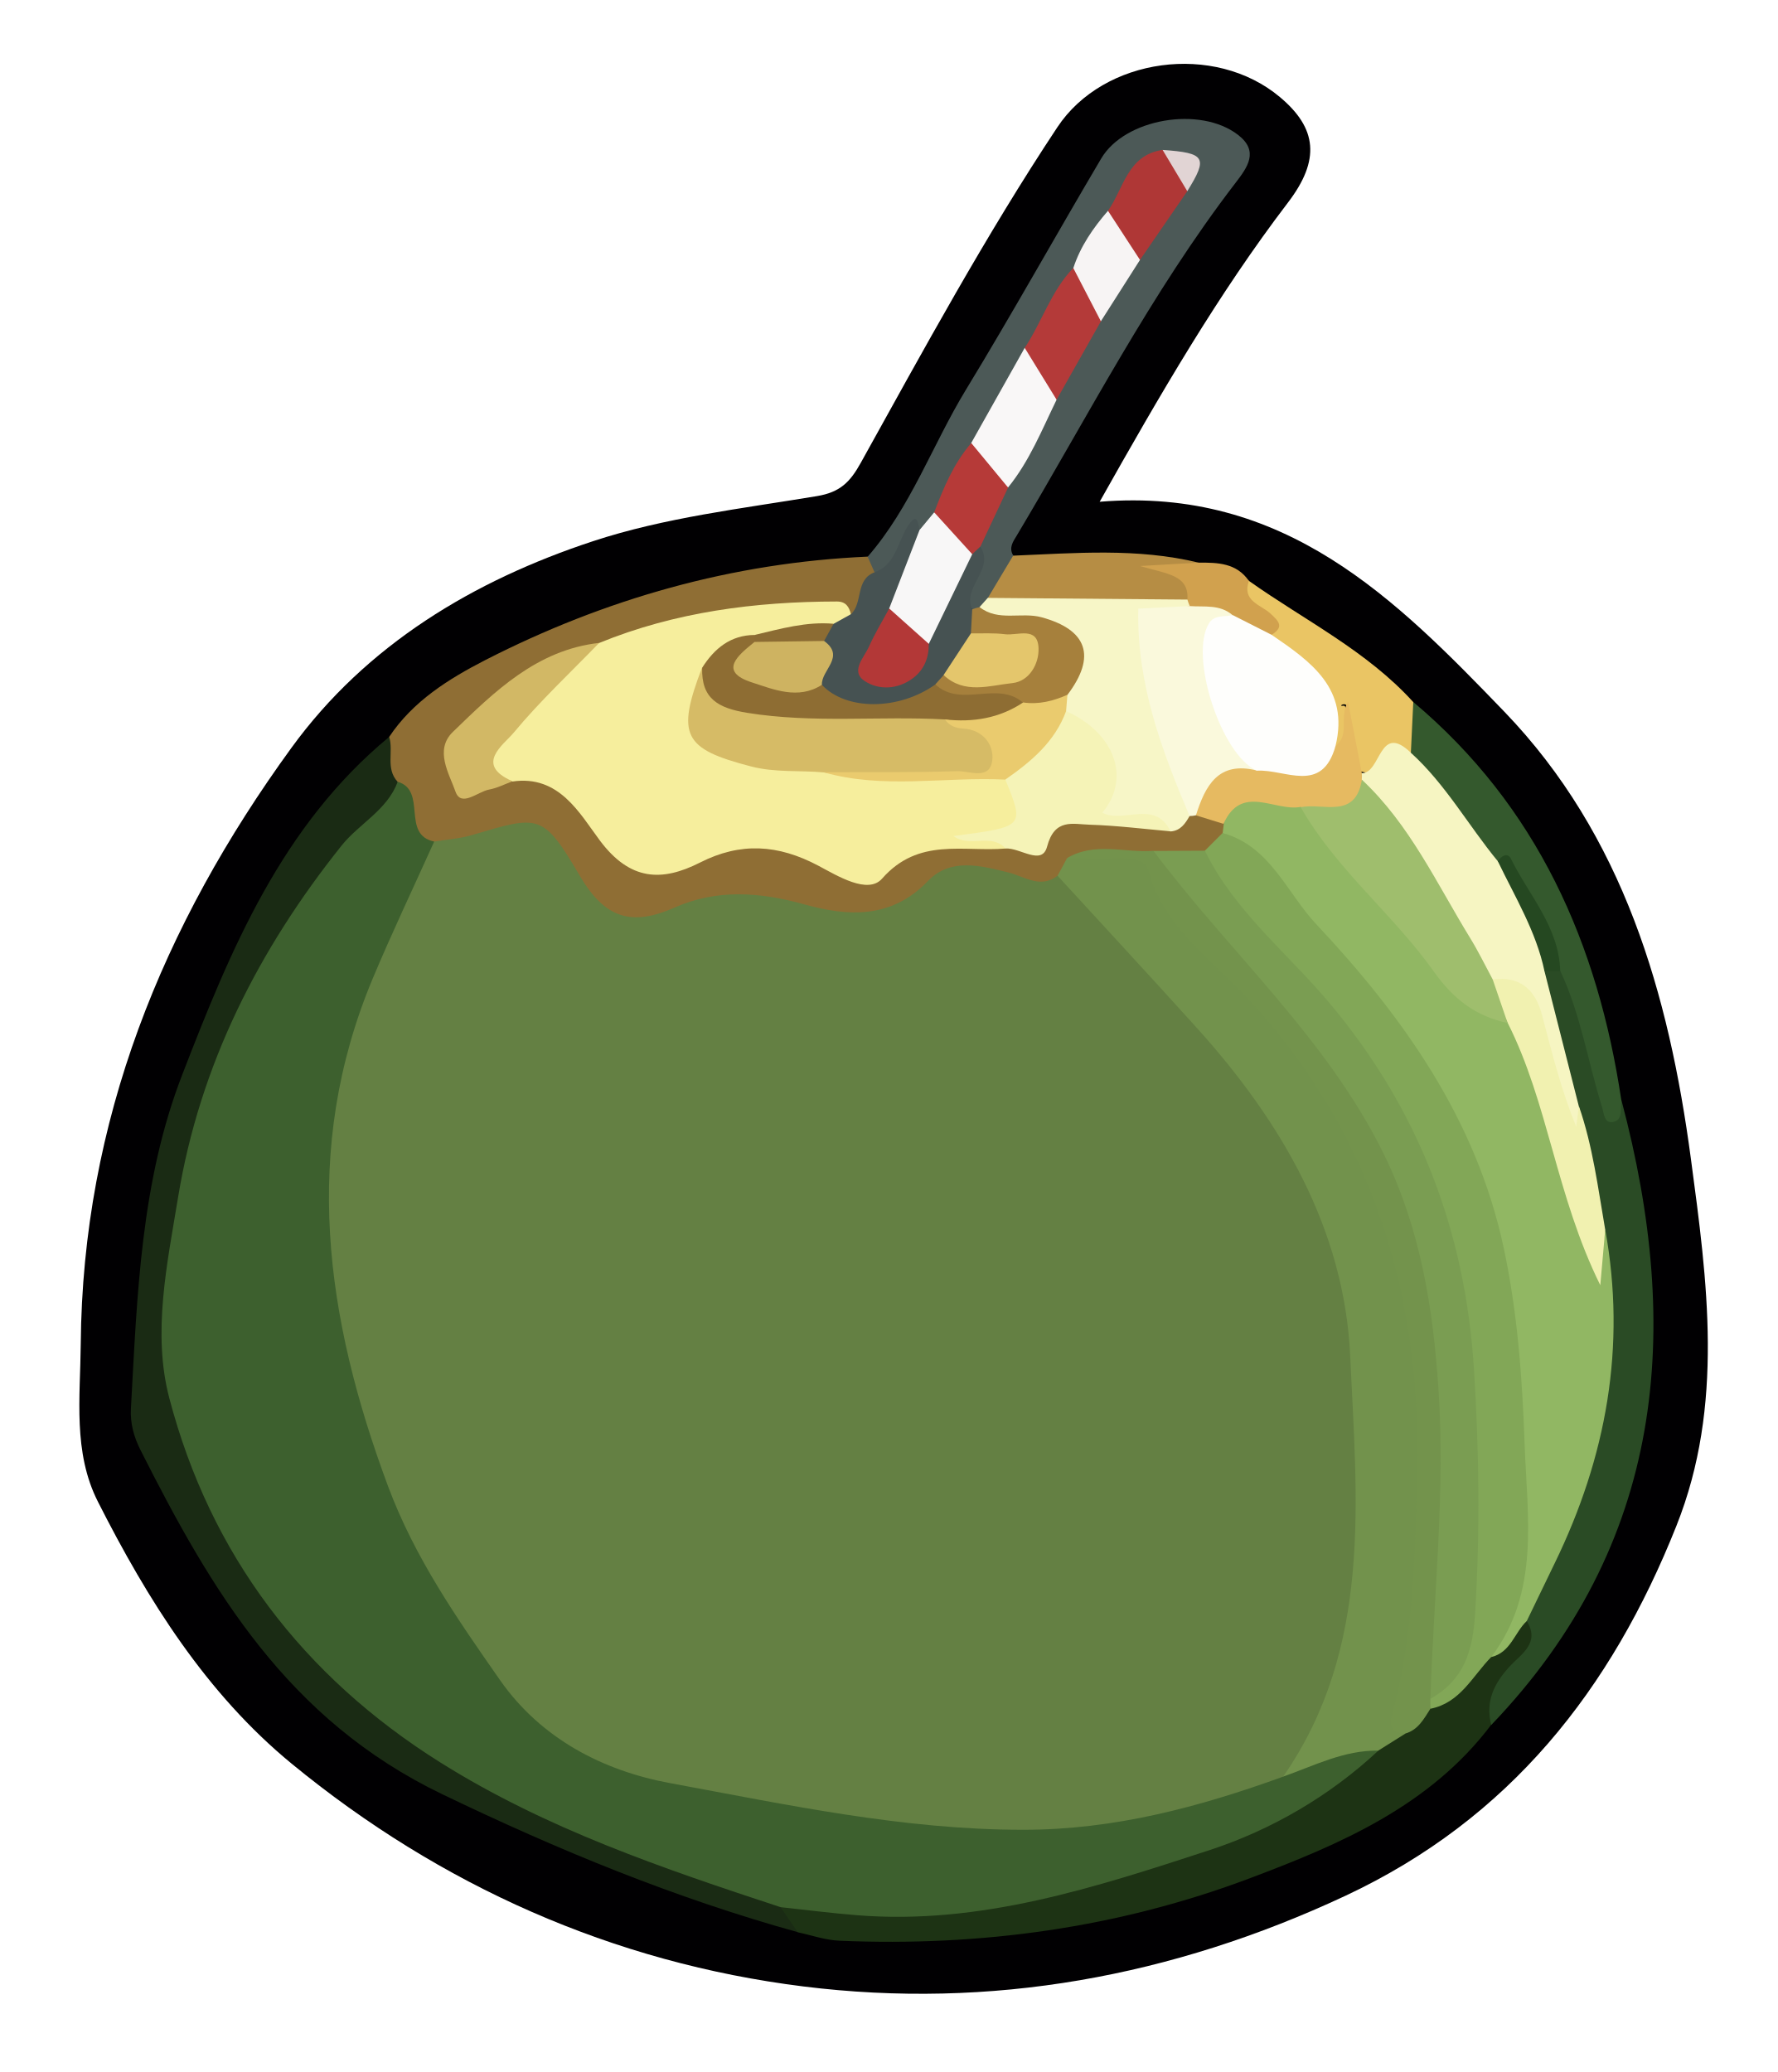
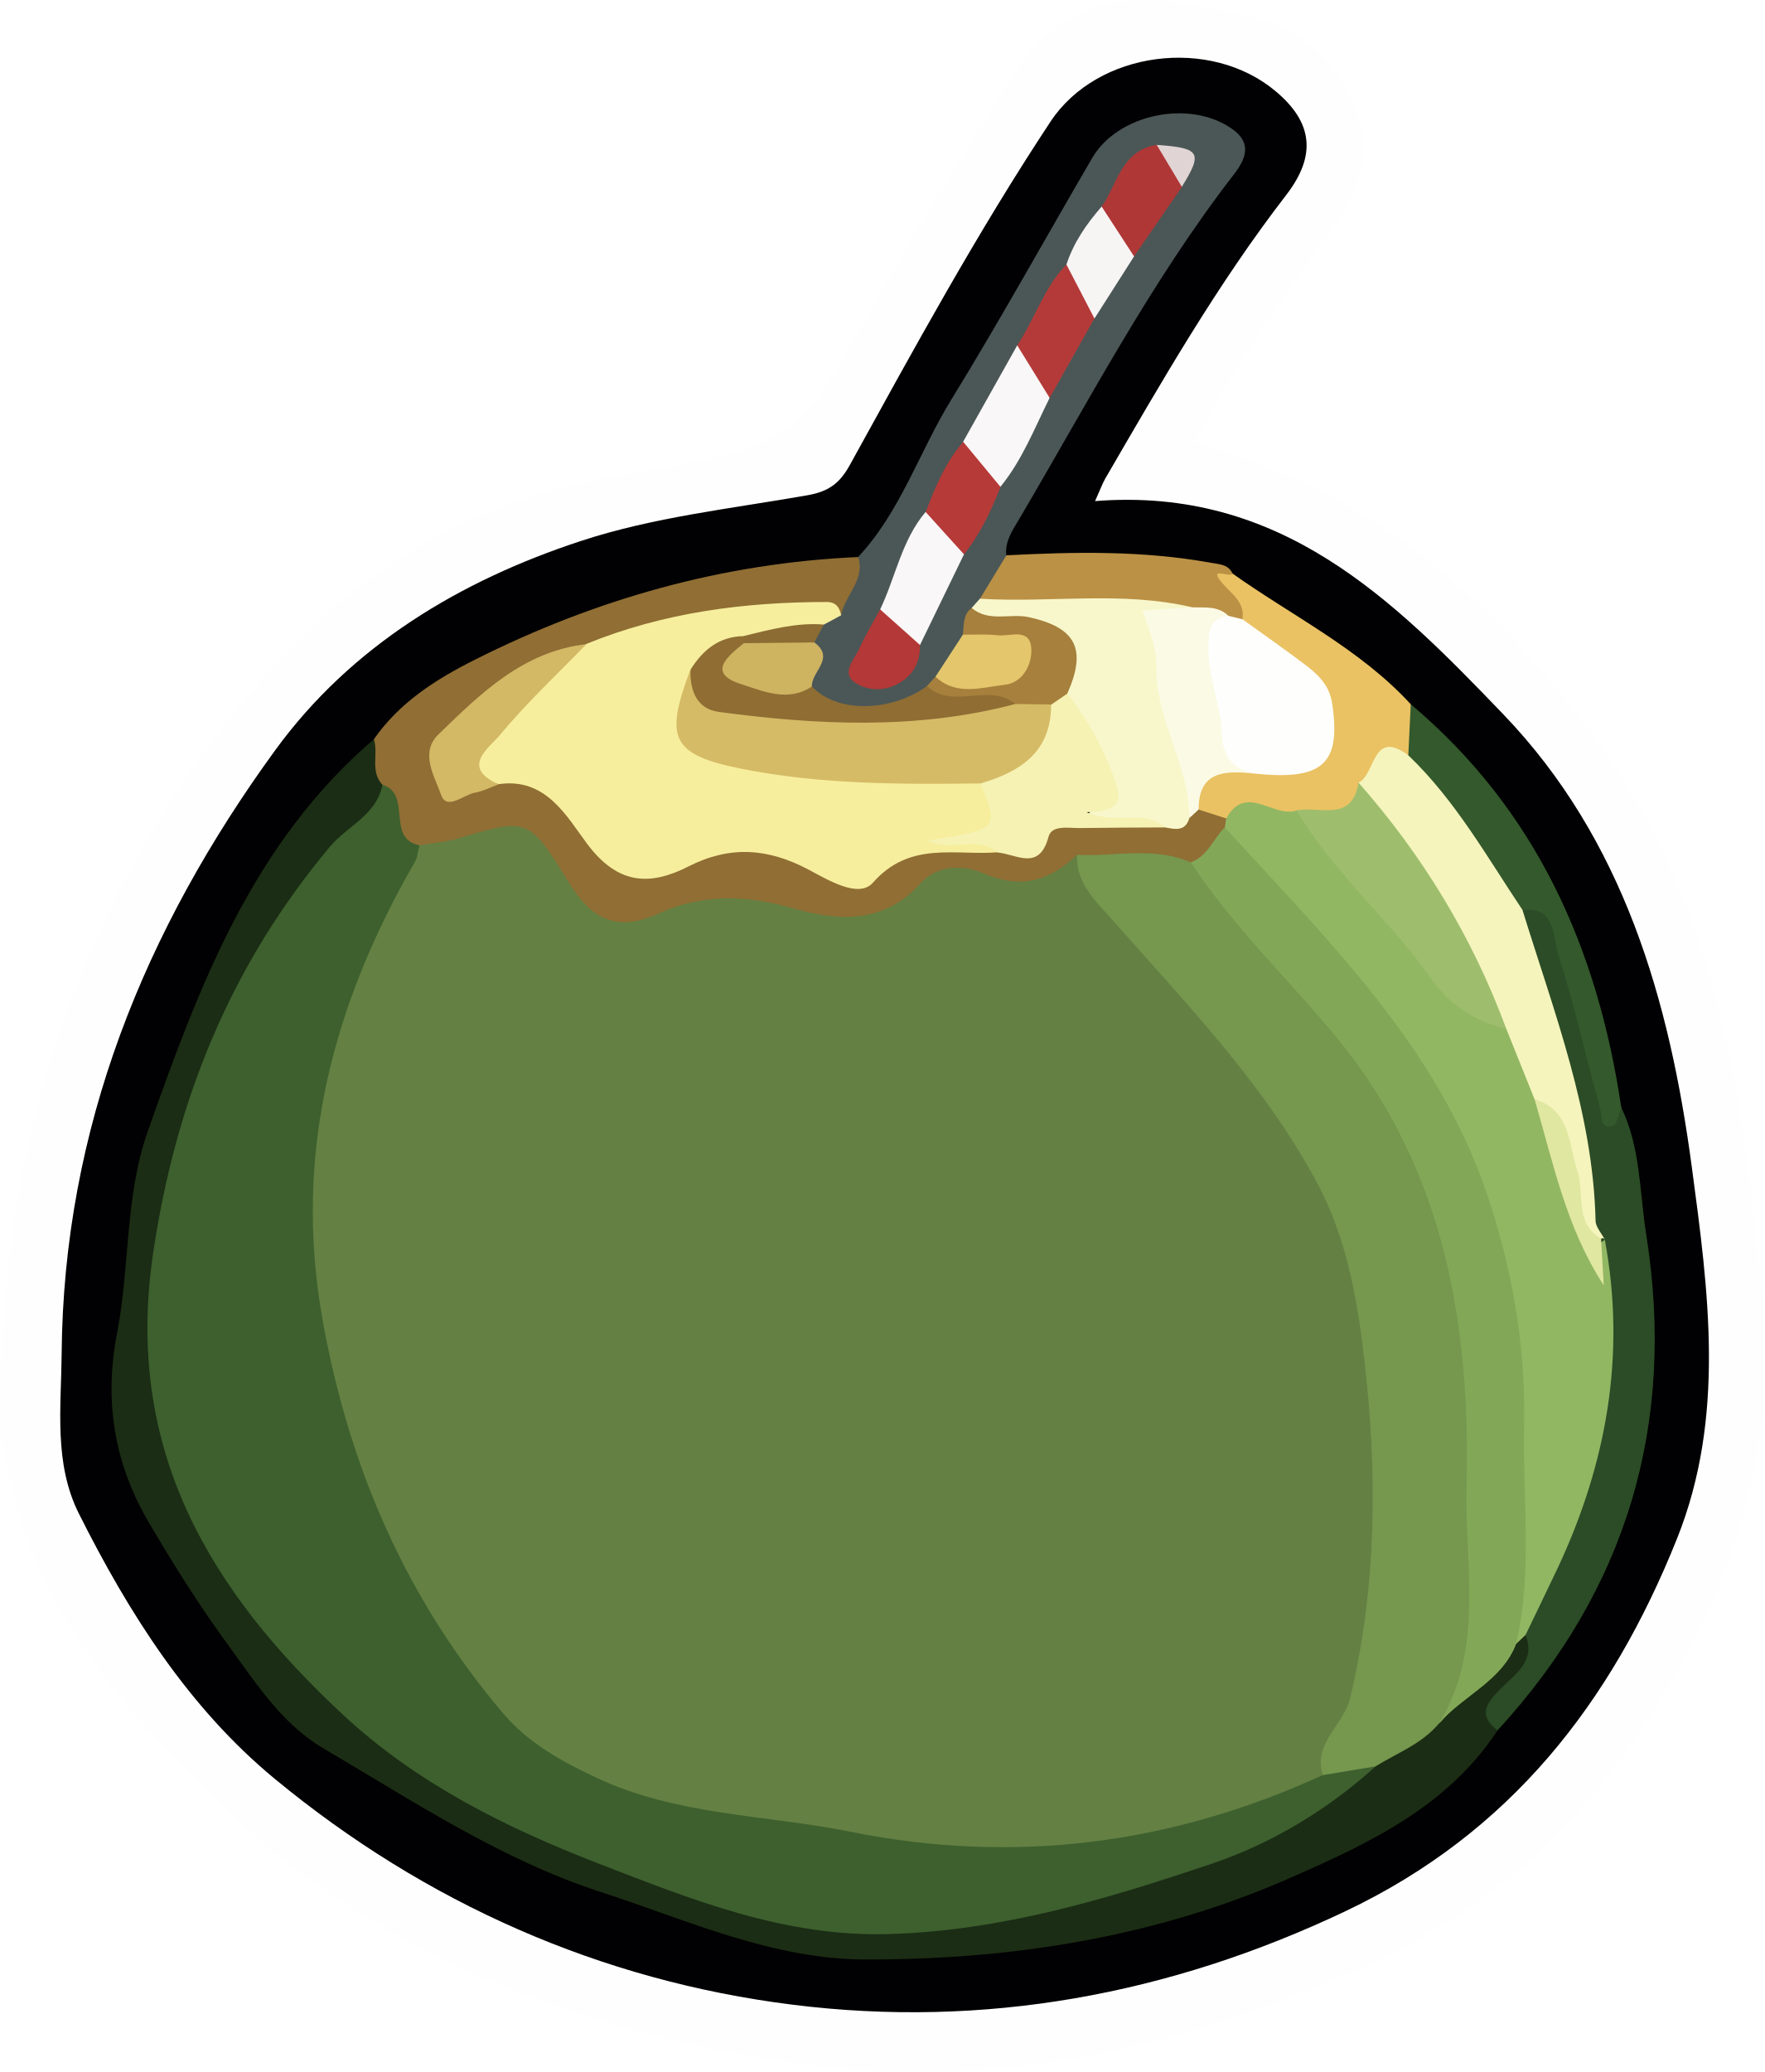
- <svg xmlns="http://www.w3.org/2000/svg" version="1.1" id="Camada_1" x="0px" y="0px" viewBox="0 0 147.72 172.2" style="enable-background:new 0 0 147.72 172.2;" xml:space="preserve">
+ <svg xmlns="http://www.w3.org/2000/svg" version="1.1" id="Camada_1" x="0px" y="0px" viewBox="0 0 144.85 170.03" style="enable-background:new 0 0 144.85 170.03;" xml:space="preserve">
  <style type="text/css">
- 	.st0{fill:#010002;}
- 	.st1{fill:#8F6E34;}
- 	.st2{fill:#1A2B14;}
- 	.st3{fill:#4C5957;}
- 	.st4{fill:#1D3314;}
- 	.st5{fill:#2A4B25;}
- 	.st6{fill:#34592D;}
- 	.st7{fill:#EAC564;}
- 	.st8{fill:#B68D44;}
- 	.st9{fill:#D1A14E;}
- 	.st10{fill:#648043;}
- 	.st11{fill:#3D602E;}
- 	.st12{fill:#F6EE9D;}
- 	.st13{fill:#91B763;}
- 	.st14{fill:#72924C;}
- 	.st15{fill:#82A757;}
- 	.st16{fill:#7A9D52;}
- 	.st17{fill:#73934C;}
- 	.st18{fill:#F7F6C7;}
- 	.st19{fill:#FAF9DC;}
- 	.st20{fill:#F5F3B7;}
- 	.st21{fill:#465252;}
- 	.st22{fill:#D2B865;}
- 	.st23{fill:#E6BA61;}
- 	.st24{fill:#F9F7F7;}
- 	.st25{fill:#F8F7F7;}
- 	.st26{fill:#A6803C;}
- 	.st27{fill:#B43A39;}
- 	.st28{fill:#AF3736;}
- 	.st29{fill:#B63A38;}
- 	.st30{fill:#F7F4F4;}
- 	.st31{fill:#E1D4D4;}
- 	.st32{fill:#F6F5C2;}
- 	.st33{fill:#F1F1B0;}
- 	.st34{fill:#254821;}
- 	.st35{fill:#FEFEFC;}
- 	.st36{fill:#D6BB66;}
- 	.st37{fill:#8E6D33;}
- 	.st38{fill:#EACB6E;}
- 	.st39{fill:#8C6C33;}
- 	.st40{fill:#9FBE6D;}
- 	.st41{fill:#E4C66C;}
- 	.st42{fill:#CEB361;}
- 	.st43{fill:#B33837;}
+ 	.st0{fill:#FEFEFE;}
+ 	.st1{fill:#010002;}
+ 	.st2{fill:#1B2D14;}
+ 	.st3{fill:#906E34;}
+ 	.st4{fill:#4B5756;}
+ 	.st5{fill:#2B4C26;}
+ 	.st6{fill:#EAC263;}
+ 	.st7{fill:#33592C;}
+ 	.st8{fill:#BB9145;}
+ 	.st9{fill:#3D602E;}
+ 	.st10{fill:#75974E;}
+ 	.st11{fill:#92B763;}
+ 	.st12{fill:#82A857;}
+ 	.st13{fill:#648043;}
+ 	.st14{fill:#F6EE9D;}
+ 	.st15{fill:#F8F7CC;}
+ 	.st16{fill:#F5F2B3;}
+ 	.st17{fill:#FBFAE5;}
+ 	.st18{fill:#D3B865;}
+ 	.st19{fill:#8F6D33;}
+ 	.st20{fill:#F9F7F7;}
+ 	.st21{fill:#A6803C;}
+ 	.st22{fill:#B43A39;}
+ 	.st23{fill:#AF3736;}
+ 	.st24{fill:#B63A38;}
+ 	.st25{fill:#E4C66C;}
+ 	.st26{fill:#CEB361;}
+ 	.st27{fill:#F7F4F4;}
+ 	.st28{fill:#B33837;}
+ 	.st29{fill:#E1D4D4;}
+ 	.st30{fill:#8C6C33;}
+ 	.st31{fill:#F5F4BC;}
+ 	.st32{fill:#9EBE6D;}
+ 	.st33{fill:#FEFEFC;}
+ 	.st34{fill:#E0E7A0;}
+ 	.st35{fill:#D6BB66;}
</style>
  <g>
-     <path class="st0" d="M91.38,41.7C106.76,40.44,116,49.8,125,59.14c9.91,10.29,13.68,23.47,15.51,37.17   c1.36,10.16,2.79,20.47-1.2,30.49c-5.41,13.61-13.85,24.36-27.52,30.76c-14.39,6.73-29.47,9.47-45.03,7.53   c-15.8-1.97-30.16-8.36-42.52-18.51c-7.1-5.83-11.97-13.62-16.1-21.77c-2.09-4.11-1.47-8.68-1.43-13.1   c0.15-18.52,6.8-34.83,17.5-49.55c6.23-8.58,15.16-13.92,25.06-17.18c5.97-1.97,12.37-2.71,18.62-3.75   c1.93-0.32,2.76-1.18,3.64-2.77c5.23-9.42,10.37-18.89,16.33-27.88c3.85-5.82,13.07-7.07,18.5-2.51c3.09,2.59,3.37,5.22,0.67,8.76   C101.22,24.45,96.44,32.71,91.38,41.7z" />
-     <path class="st1" d="M32.34,61.24c1.98-2.97,4.93-4.81,7.98-6.38c9.97-5.1,20.54-8.1,31.78-8.6c0.82,0.27,1.03,0.87,0.87,1.66   c-0.8,1.21-0.4,3.38-2.7,3.41c-6.84-0.59-13.42,0.75-19.92,2.67c-3.97,0.55-6.97,2.93-9.94,5.34c-1.43,1.16-2.88,2.58-1.92,4.54   c1.09,2.24,2.91,0.31,4.41,0.33c2.84-0.52,4.54,1.38,5.97,3.21c3.2,4.12,6.87,5.11,11.49,2.57c2.39-1.31,4.64-0.27,6.84,0.69   c2.82,1.23,5.38,1.88,8.34-0.25c2.26-1.63,5.34-0.6,8.05-0.76c0.59,0,1.36,0.26,1.73-0.08c3.35-3.07,7.19-2.04,11-1.46   c0.87,0.04,1.55-0.48,2.3-0.81c0.33-0.12,0.67-0.19,1.02-0.21c0.98,0.04,1.75,0.43,2.25,1.3c0.13,0.37,0.15,0.74,0.08,1.12   c-0.36,1-1.1,1.54-2.09,1.8c-1.31,0.29-2.64,0.19-3.96,0.23c-2.11,0.18-4.3-0.51-6.34,0.55c-0.58,0.43-1.11,0.94-1.71,1.34   c-5.49-0.66-10.56,0.48-15.52,2.95c-1.69,0.84-4.05,0.32-6-0.33c-3.59-1.2-7.04-0.75-10.56,0.34c-4.57,1.41-5.19,1.12-8.12-2.82   c-0.64-0.86-1.35-1.68-2.01-2.53c-1.28-1.64-2.79-2.07-4.74-1.25c-1.55,0.65-3.17,1.12-4.89,0.87c-2.97-0.65-2.09-3.89-3.69-5.46   C31.47,63.91,31.67,62.57,32.34,61.24z" />
-     <path class="st2" d="M32.34,61.24c0.38,1.21-0.32,2.63,0.7,3.73c0.45,1.69-0.68,2.69-1.66,3.71   c-12.16,12.64-17.33,27.96-16.56,45.21c0.33,7.34,4.32,13.6,8.66,19.43c7.61,10.24,18.41,15.75,29.92,20.25   c3.79,1.48,7.82,2.29,11.42,4.27c0.87,0.71,1.85,1.37,1.48,2.74c-10.24-2.84-19.92-6.83-29.56-11.47   c-12.86-6.19-19.18-16.94-25.07-28.61c-0.55-1.09-0.86-2.21-0.79-3.45c0.52-9.39,0.81-18.84,4.27-27.75   C19.16,78.92,23.4,68.63,32.34,61.24z" />
-     <path class="st3" d="M72.67,47.56c-0.19-0.43-0.38-0.86-0.57-1.29c3.58-4.11,5.37-9.28,8.16-13.87   c3.86-6.34,7.47-12.84,11.25-19.23c1.96-3.32,8.23-4.39,11.37-1.96c1.76,1.36,0.79,2.69-0.22,4c-7.03,9.16-12.28,19.43-18.17,29.3   c-0.3,0.49-0.69,1.02-0.29,1.66c0.54,1.74-0.88,2.64-1.64,3.82c-0.36,0.36-0.78,0.63-1.29,0.74c-0.34-0.01-0.63-0.15-0.86-0.4   c-0.9-1.85,0.82-3.4,0.6-5.18c0.35-1.81,1.33-3.35,2.13-4.98c1.64-2.28,2.75-4.86,3.99-7.36c1.17-2.18,2.52-4.24,3.77-6.38   c1.07-1.62,1.95-3.36,3.03-4.98c1.43-1.95,2.69-4.03,4.17-5.94c0.92-1.61,0.38-2.31-1.39-2.23c-2.23,0.63-2.66,2.88-3.93,4.36   c-1.13,1.57-2.15,3.21-3.01,4.94c-1.55,2.12-2.53,4.57-3.98,6.75c-1.38,2.63-2.96,5.14-4.47,7.7c-1.2,1.74-1.98,3.7-2.95,5.56   c-0.41,0.67-0.81,1.36-1.65,1.56c-1.34-0.35-0.92,0.95-1.33,1.46C74.65,46.54,74.39,48.06,72.67,47.56z" />
-     <path class="st4" d="M66.3,160.59c-0.48-0.7-0.96-1.39-1.44-2.09c0.72-0.84,1.68-0.77,2.64-0.69c16.86,1.47,32.09-3.14,46.07-12.39   c0.8-0.66,1.72-1.17,2.56-1.78c0.91-0.66,1.68-1.51,2.59-2.17c1.93-1.12,3.26-2.93,4.95-4.32c1.2-0.77,1.75-2.36,3.32-2.66   c1.87,1.28,0.63,2.59-0.18,3.58c-1.3,1.61-2.28,3.33-2.9,5.28c-5.09,6.74-12.54,9.92-20.03,12.74c-10.95,4.13-22.39,5.7-34.1,5.2   C68.62,161.25,67.46,160.84,66.3,160.59z" />
-     <path class="st5" d="M123.92,143.36c-0.5-1.96,0.22-3.45,1.56-4.9c0.91-0.98,2.53-1.91,1.39-3.74c-0.81-1.97,0.57-3.43,1.31-4.95   c4.21-8.69,5.78-17.77,4.41-27.34c-0.85-3.31-1.24-6.73-2.21-10.02c-1.01-3.84-2.68-7.55-2.35-11.66c0.39-0.44,0.89-0.59,1.46-0.56   c2.68,1.48,2.14,4.5,3.21,6.75c0.7,1.49,0.05,3.59,2.04,4.5C139.82,110.56,138.34,128.31,123.92,143.36z" />
-     <path class="st6" d="M134.73,91.45c-0.13,0.65,0.19,1.59-0.66,1.79c-0.77,0.18-0.78-0.71-0.94-1.22   c-1.18-3.76-1.77-7.71-3.47-11.32c-1.5-1.98-2.09-4.44-3.45-6.5c-0.64-0.97-0.99-2.15-2.23-2.6c-2.71-2.95-5.61-5.75-7.36-9.44   c-0.13-1.36-0.31-2.73,0.83-3.81C127.74,67.01,132.79,78.42,134.73,91.45z" />
-     <path class="st7" d="M117.44,58.35c-0.07,1.4-0.13,2.8-0.2,4.2c-1.71-0.08-2.66,2.67-4.73,1.26c-1.16-1.59-0.09-3.43-0.55-5   c-0.07-0.57-0.83-0.08-0.36-0.16c0.11-0.02,0.17,0.02,0.19,0.11c0.21,1.19,0.76,2.44-0.57,3.37c-0.23-0.08-0.54-0.19-0.55-0.37   c-0.25-3.66-2.62-6.06-5-8.45c-0.18-2.02-2.81-2.68-2.69-4.85c0-0.09,0.12-0.19,0.21-0.26c0.18-0.15,0.38-0.12,0.6,0.08   C108.4,51.55,113.57,54.08,117.44,58.35z" />
-     <path class="st8" d="M82.09,49.69c0.7-1.17,1.4-2.34,2.1-3.51c5.15-0.21,10.31-0.66,15.41,0.58c-0.29,0.43-0.71,0.61-1.21,0.6   c-0.35-0.01-0.7-0.1-1.06-0.12c0.27,0.22,0.68,0.14,0.93,0.39c1.05,1.07,1.14,2.04-0.36,2.81c-4.41,0.66-8.82,0.4-13.24,0.26   C83.7,50.67,82.75,50.52,82.09,49.69z" />
-     <path class="st9" d="M98.67,49.83c0.14-2.04-1.64-2.12-3.95-2.79c2.36-0.14,3.62-0.21,4.88-0.28c1.58-0.01,3.15,0.02,4.18,1.52   c-0.6,1.67,0.99,1.98,1.78,2.7c0.74,0.68,1.16,1.12,0.1,1.78c-1.48,0.65-2.4-0.68-3.61-1.01c-1.04-0.5-2.29-0.34-3.27-1.02   c-0.18-0.18-0.25-0.37-0.23-0.58C98.58,49.93,98.62,49.83,98.67,49.83z" />
-     <path class="st10" d="M36.08,69.94c1.05-0.17,2.13-0.24,3.14-0.54c5.59-1.65,5.88-1.85,8.97,3.4c2.09,3.56,4.32,4.19,7.86,2.63   c3.51-1.56,7.09-1.3,10.79-0.27c3.61,1.01,7.23,1.23,10.27-1.94c1.88-1.96,4.38-1.28,6.72-0.7c1.32,0.33,2.63,1.36,4.05,0.26   c0.78-0.27,1.47,0.02,1.95,0.57c6.42,7.4,13.53,14.21,18.45,22.84c2.86,5.01,4.45,10.5,4.79,16.05c0.5,8.31,1.1,16.7-0.91,25.01   c-0.98,4.06-2.5,7.71-5.23,10.86c-5.53,3.14-11.61,4.35-17.84,4.85c-3.1,0.25-6.27,0.39-9.33-0.02   c-9.94-1.34-20.05-1.87-29.55-5.57c-2.72-1.06-5.28-2.47-7.16-4.68c-13.06-15.3-18.84-32.86-15.71-52.92   c0.87-5.56,3.3-10.75,5.73-15.84C33.78,72.39,34.69,70.97,36.08,69.94z" />
-     <path class="st11" d="M36.08,69.94c-1.71,3.8-3.5,7.55-5.11,11.39c-5.96,14.25-3.92,28.24,1.28,42.2c2.21,5.93,5.75,11.02,9.3,16.1   c3.39,4.85,8.54,7.53,14.12,8.56c9.7,1.79,19.37,3.88,29.36,3.88c7.59,0,14.62-1.89,21.61-4.42c2.23-2.2,4.68-3.61,7.9-2.16   c-4.06,3.79-8.92,6.6-14.03,8.27c-9.46,3.09-19.05,6.24-29.29,5.41c-2.13-0.17-4.24-0.44-6.36-0.67   c-9.76-3.21-19.48-6.51-28.26-12.02c-11.44-7.18-19.12-17.29-22.53-30.28c-1.43-5.43-0.18-11.16,0.73-16.71   c1.81-11,6.69-20.58,13.58-29.21c1.47-1.84,3.79-2.94,4.67-5.31C35.53,65.72,33.31,69.36,36.08,69.94z" />
-     <path class="st12" d="M83.56,70.52c-3.52,0.3-7.23-0.95-10.26,2.5c-1.18,1.34-3.71-0.23-5.31-1.08c-3.33-1.76-6.45-1.97-9.83-0.25   c-3.16,1.6-5.79,1.52-8.3-1.82c-1.69-2.26-3.39-5.49-7.28-4.92c-2.23-0.52-2.73-1.45-1.3-3.48c2.27-3.22,4.92-6.15,8.5-8.03   c6.33-2.59,12.97-3.44,19.76-3.45c0.75,0,1.02,0.44,1.17,1.06c-0.18,0.84-0.8,1.25-1.54,1.52c-1.95,0.32-3.92,0.46-5.84,0.94   c-1.93,0.14-3.41,1-4.37,2.71c-1.24,4.38-0.53,5.59,3.79,6.6c2.12,0.5,4.31,0.27,6.43,0.77c4.66,0.82,9.42-0.37,14.06,0.71   c0.65,0.31,1.12,0.83,1.5,1.43c0.58,0.91,1.05,1.87,0.58,2.97c-0.57,1.33-1.75,0.84-2.75,0.85c-0.47,0-0.93,0-1.33-0.01   C81.95,69.89,83.33,68.82,83.56,70.52z" />
-     <path class="st13" d="M133.39,102.19c1.77,9.72,0.09,18.91-4.19,27.71c-0.78,1.6-1.55,3.21-2.33,4.82   c-1.02,0.96-1.33,2.61-2.94,2.99c-0.45-0.49-0.63-1.16-0.29-1.65c4.06-5.77,1.92-12.26,1.94-18.42c0.01-3.04-0.42-6.19-0.77-9.28   c-1.44-12.55-8.22-22.29-16.37-31.29c-2.33-2.57-4.56-5.22-6.84-7.83c0.03-0.25,0.06-0.49,0.09-0.74c0.82-4.4,3.85-2.15,6.17-2.06   c0.8,0.29,1.62,0.68,2,1.44c2.21,4.52,6.55,7.3,9.24,11.4c1.71,2.6,4.22,4.12,6.83,5.57c3.52,5.94,4.26,12.82,6.55,19.18   c0.16,0.44,0.12,0.95,0.47,1.31C132.93,105.35,133.39,102.19,133.39,102.19z" />
-     <path class="st14" d="M114.53,145.49c-2.84-0.04-5.32,1.25-7.9,2.16c7.45-10.74,6.11-23.04,5.57-34.93   c-0.48-10.57-5.73-19.52-12.77-27.32c-3.82-4.23-7.7-8.42-11.55-12.62c0.26-0.48,0.52-0.95,0.77-1.43   c1.72-0.73,3.53-0.21,5.29-0.33c0.89-0.06,1.72,0.25,2.16,1.03c3.27,5.76,8.3,10.1,12.26,15.31c6.67,8.8,9.8,18.64,10.12,29.64   c0.27,9.11-0.45,18.1-1.72,27.09C116.02,144.55,115.28,145.02,114.53,145.49z" />
-     <path class="st15" d="M101.59,69.23c3.96,1.08,5.33,4.96,7.77,7.56c7.24,7.71,13.31,16.24,15.59,26.9   c1.15,5.36,1.55,10.84,1.74,16.28c0.21,6.03,1.32,12.33-2.77,17.74c-1.56,1.58-2.56,3.81-5.05,4.3c-0.24-0.34-0.3-0.7-0.18-1.09   c3.31-3.21,2.61-7.42,2.97-11.43c0.74-8.16,0.03-16.19-1.42-24.23c-1.89-10.5-7.84-18.64-14.86-26.18   c-1.55-1.67-3.07-3.36-4.42-5.2c-0.68-0.92-1.72-1.81-0.85-3.17C100.61,70.21,101.1,69.72,101.59,69.23z" />
-     <path class="st16" d="M100.12,70.7c2.45,5.02,6.85,8.49,10.35,12.65c7.43,8.85,11.28,18.95,12.01,30.39   c0.43,6.78,0.52,13.52,0.1,20.32c-0.19,3.19-0.93,5.55-3.72,7.13c-1.6-2.16-0.91-4.57-0.72-6.92c0.84-10.16,1.04-20.28-1.28-30.32   c-1.99-8.6-7.33-15.16-12.65-21.83c-2.93-3.68-7.14-6.47-8.37-11.4C97.27,70.71,98.7,70.7,100.12,70.7z" />
-     <path class="st17" d="M95.85,70.71c6.33,8.47,14.44,15.58,19.18,25.28c3,6.14,4.05,12.71,4.5,19.38c0.58,8.61-0.39,17.2-0.67,25.81   c0,0.27,0.01,0.55,0.01,0.82c-0.55,0.85-1.02,1.78-2.12,2.08c-1.47-0.13-1.24-0.95-0.96-2.02c1.65-6.27,1.79-12.74,1.97-19.14   c0.43-14.94-3.51-28.39-13.88-39.74c-3.05-3.33-7.15-6.03-8.45-10.83c-0.24-0.89-1.26-1-2.13-1c-1.56-0.01-3.11-0.01-4.67-0.01   C90.94,69.93,93.45,70.9,95.85,70.71z" />
-     <path class="st18" d="M98.67,49.83c0.05,0.19,0.12,0.37,0.2,0.54c-3.03,0.61-3.35,2.51-2.94,5.25c0.36,2.36,0.82,4.62,1.82,6.78   c0.79,1.71,1.64,3.43,1.1,5.42c-0.36,0.63-0.75,1.22-1.58,1.28c-1.97-1.22-4.28-0.81-6.79-1.23c2.7-3.92,0.2-6.27-2.13-8.67   c-0.23-0.49-0.28-1.01-0.17-1.54c1.14-3.83,0.38-5-3.45-5.56c-1.24-0.18-3.01,0.47-3.33-1.65c0.23-0.25,0.45-0.51,0.68-0.76   C87.62,49.73,93.14,49.78,98.67,49.83z" />
-     <path class="st19" d="M98.85,67.82c-2.31-5.47-4.41-11-4.26-17.24c1.24-0.06,2.75-0.13,4.27-0.21c1.22,0.09,2.51-0.16,3.56,0.75   c-2.76,4.87-0.81,8.93,2.19,12.82c-1.78,1.22-3.68,2.29-5.24,3.82C99.2,67.8,99.03,67.82,98.85,67.82z" />
-     <path class="st20" d="M88.59,59.1c4.07,1.82,5.4,5.6,3.01,8.44c1.77,0.93,4.36-1.14,5.67,1.55c-2.24-0.2-4.47-0.48-6.71-0.55   c-1.41-0.04-2.92-0.56-3.55,1.82c-0.43,1.63-2.25,0.07-3.45,0.16c-1.18-1.33-3-0.03-4.33-1.04c5.91-0.77,5.91-0.77,4.31-4.69   C84.61,62.35,86.69,60.81,88.59,59.1z" />
-     <path class="st21" d="M69.28,51.84c0.48-0.26,0.96-0.53,1.44-0.8c1.01-0.96,0.33-2.87,1.96-3.48c1.76-0.64,1.89-2.47,2.72-3.78   c0.74-1.15,0.87-0.57,1.01,0.27c0.94,2.49-1.02,4.27-1.54,6.4c-0.41,0.84-0.95,1.61-1.27,2.49c-0.32,0.89-1.56,1.97-0.27,2.73   c1.22,0.72,2.15-0.32,2.77-1.39c0.18-0.3,0.3-0.63,0.44-0.95c1.22-2.37,2.29-4.83,3.64-7.14c0.33-0.42,0.74-0.71,1.28-0.77   c1.24,1.93-1.54,3.34-0.67,5.22c0.4,0.61,0.59,1.25,0.37,1.98c-0.57,1.49-1.31,2.88-2.3,4.13c-0.36,0.44-0.75,0.84-1.18,1.21   c-3.73,2.06-7.16,1.97-9.74-0.23c-0.42-1.44,0.17-2.85,0.12-4.29C68.11,52.63,68.73,52.26,69.28,51.84z" />
-     <path class="st22" d="M49.79,53.43c-2.39,2.47-4.92,4.83-7.1,7.46c-0.84,1.01-3.3,2.65-0.1,4.04c-0.65,0.24-1.28,0.57-1.95,0.69   c-0.95,0.18-2.32,1.5-2.79,0.17c-0.52-1.49-1.77-3.45-0.22-4.96C41.1,57.47,44.59,54.02,49.79,53.43z" />
-     <path class="st23" d="M99.38,67.76c0.78-2.48,1.87-4.54,5.07-3.72c1.89-1.61,4.87,0.25,6.53-2.06c1.24-0.91,0.26-2.44,1.04-3.66   c0.4,2.07,0.77,3.99,1.14,5.92c0.28,0.33,0.43,0.7,0.44,1.13c-0.98,3.35-3.3,2.38-5.52,1.69c-2.15,0.41-4.91-1.96-6.41,1.41   C100.91,68.24,100.14,68,99.38,67.76z" />
-     <path class="st24" d="M87.8,33.22c-1.22,2.5-2.25,5.1-4.03,7.29c-1.74-0.63-3.14-1.55-3.06-3.7c1.48-2.63,2.96-5.27,4.44-7.9   C87.57,29.41,87.33,31.53,87.8,33.22z" />
-     <path class="st25" d="M73.89,50.57c0.84-2.17,1.68-4.35,2.52-6.52c0.41-0.49,0.81-0.98,1.22-1.47c1.85,0.43,3.02,1.49,3.16,3.48   c-1.2,2.48-2.41,4.97-3.61,7.45C75.1,53.63,74.37,52.24,73.89,50.57z" />
-     <path class="st26" d="M77.73,56.87c0.23-0.26,0.46-0.51,0.69-0.77c1.65-0.14,3.33,0.07,4.96-0.3c0.72-0.16,1.41-0.56,1.31-1.41   c-0.08-0.74-0.83-0.74-1.4-0.83c-0.92-0.16-1.92-0.08-2.61-0.91c0.04-0.67,0.07-1.34,0.11-2.01c0.2-0.08,0.41-0.14,0.62-0.18   c1.55,1.22,3.44,0.38,5.14,0.84c3.8,1.04,4.58,3.24,2.15,6.45c-0.98,1.4-2.35,1.59-3.89,1.27c-1.36-0.49-2.8-0.17-4.18-0.39   C79.47,58.44,77.88,58.78,77.73,56.87z" />
-     <path class="st27" d="M87.8,33.22c-0.88-1.44-1.77-2.87-2.65-4.31c1.44-2.16,2.19-4.73,4.04-6.64c2.05,0.81,2.3,2.55,2.3,4.42   C90.25,28.88,89.03,31.05,87.8,33.22z" />
-     <path class="st28" d="M98.66,15.89c-1.31,1.9-2.62,3.81-3.93,5.71c-2.08-0.58-2.45-2.28-2.66-4.08c1.31-1.86,1.62-4.63,4.53-5.06   C98.09,13.12,98.6,14.38,98.66,15.89z" />
-     <path class="st29" d="M80.79,46.06c-1.05-1.16-2.1-2.32-3.16-3.48c0.78-2.05,1.62-4.07,3.08-5.76c1.02,1.23,2.04,2.46,3.06,3.7   c-0.76,1.63-1.53,3.27-2.3,4.9C81.24,45.63,81.01,45.84,80.79,46.06z" />
-     <path class="st30" d="M92.07,17.52c0.89,1.36,1.77,2.72,2.66,4.08c-1.08,1.7-2.17,3.4-3.25,5.1c-0.76-1.47-1.53-2.95-2.29-4.42   C89.78,20.47,90.84,18.94,92.07,17.52z" />
-     <path class="st31" d="M98.66,15.89c-0.68-1.14-1.37-2.29-2.05-3.43C100.17,12.71,100.4,13.09,98.66,15.89z" />
-     <path class="st32" d="M113.16,64.79c0.02-0.18,0.02-0.36,0-0.54c1.61,0.04,1.42-4.26,4.08-1.69c2.89,2.62,4.78,6.05,7.23,9.02   c2.24,2.64,4.14,5.42,3.87,9.12c0.95,3.74,1.9,7.48,2.85,11.21c0.15,0.88,0.69,1.81-0.48,2.6c-2.34-1.79-1.87-4.67-2.68-7.02   c-0.76-2.21-1.03-4.7-3.84-5.44c-2.62-1.77-3.14-4.93-4.83-7.33C117.12,71.53,114.96,68.27,113.16,64.79z" />
-     <path class="st33" d="M124.04,81.4c2.32-0.31,3.56,0.89,4.11,2.99c0.81,3.1,1.59,6.21,2.83,9.25c0.07-0.57,0.15-1.15,0.22-1.72   c1.16,3.33,1.59,6.82,2.19,10.28c-0.11,1.25-0.22,2.49-0.41,4.61c-3.68-7.45-4.32-15.12-7.69-21.79   C124.86,83.81,123.02,83.09,124.04,81.4z" />
-     <path class="st34" d="M128.34,80.7c-0.69-3.29-2.44-6.14-3.87-9.12c0.29-0.48,0.82-0.74,1.08-0.22c1.5,3.05,4,5.67,4.1,9.34   C129.22,80.7,128.78,80.7,128.34,80.7z" />
-     <path class="st35" d="M110.98,61.99c-1.12,4.05-4.18,1.92-6.53,2.06c-2.98-1.28-5.68-9.59-3.97-12.27c0.45-0.7,1.28-0.5,1.96-0.66   c1.08,0.55,2.16,1.1,3.23,1.64C108.92,54.98,112.14,57.22,110.98,61.99z" />
-     <path class="st36" d="M68.42,64.19c-2-0.18-3.99,0.03-6-0.49c-5.63-1.46-6.24-2.57-4.08-8.22c3.36,3.65,7.96,3.16,12.25,3.6   c2.71,0.28,5.45-0.33,8.18,0.08c0.69,0.19,1.38,0.39,2.03,0.68c1.53,0.69,2.72,1.86,2.32,3.58c-0.42,1.8-2.18,1.04-3.34,1.03   C76,64.39,72.2,64.84,68.42,64.19z" />
-     <path class="st37" d="M78.52,59.79c-5.47-0.3-10.96,0.34-16.44-0.55c-2.39-0.39-3.82-1.17-3.73-3.75c1.02-1.6,2.35-2.7,4.35-2.72   c0.24,0.25,0.35,0.55,0.32,0.89c-0.56,1.3-0.4,2.17,1.21,2.5c1.35,0.28,2.76,0.26,4.07,0.76c2.02,2.15,6.39,2.13,9.43-0.04   c2.12,1.99,5.15-0.35,7.29,1.52C83.41,61.43,80.87,60.17,78.52,59.79z" />
-     <path class="st38" d="M78.52,59.79c2.33,0.26,4.52-0.09,6.5-1.41c1.3,0.19,2.51-0.12,3.68-0.64c-0.04,0.45-0.07,0.91-0.11,1.36   c-0.94,2.56-2.91,4.2-5.05,5.69c-5.04-0.25-10.13,0.82-15.11-0.61c3.7-0.02,7.41,0.03,11.1-0.09c1.03-0.03,2.75,0.79,2.93-0.94   c0.13-1.27-0.78-2.5-2.41-2.6C79.43,60.52,78.89,60.33,78.52,59.79z" />
-     <path class="st39" d="M62.7,53.35c0-0.19,0-0.39,0-0.58c2.16-0.51,4.31-1.13,6.57-0.93c-0.26,0.48-0.53,0.96-0.79,1.43   C66.58,54.78,64.65,54.75,62.7,53.35z" />
-     <path class="st40" d="M124.04,81.4c0.41,1.21,0.82,2.41,1.24,3.62c-2.65-0.56-4.51-1.99-6.12-4.26c-3.39-4.78-8.13-8.5-11.07-13.67   c1.86-0.39,4.54,1.03,5.08-2.29c3.98,3.72,6.22,8.64,9.01,13.18C122.85,79.07,123.42,80.25,124.04,81.4z" />
-     <path class="st41" d="M80.68,52.64c0.95,0.01,1.9-0.05,2.84,0.07c1.03,0.13,2.72-0.69,2.78,1.16c0.05,1.29-0.76,2.75-2.17,2.9   c-1.9,0.2-3.99,0.96-5.72-0.67C79.17,54.94,79.93,53.79,80.68,52.64z" />
-     <path class="st42" d="M62.7,53.35c1.93-0.03,3.86-0.05,5.78-0.08c1.81,1.31-0.25,2.42-0.18,3.64c-1.96,1.28-4.06,0.37-5.8-0.19   C59.62,55.8,61.37,54.43,62.7,53.35z" />
-     <path class="st43" d="M73.89,50.57c1.1,0.98,2.19,1.96,3.29,2.94c0.01,1.15-0.38,2.14-1.3,2.84c-1.27,0.96-2.85,1.03-4.04,0.24   c-1.2-0.8-0.04-1.94,0.37-2.85C72.69,52.65,73.32,51.63,73.89,50.57z" />
+     <path class="st0" d="M97.98,36.35c14.78,3.85,25.09,13.28,33.44,24.95c9.69,13.55,11.82,29.41,13.24,45.58   c1.33,15.26-4.2,27.8-13.1,39.42c-5.78,7.55-13.49,12.55-22.09,16.17c-14.1,5.95-28.91,9.04-44.09,6.85   c-18.42-2.65-35.57-9.28-48.9-22.76c-7.16-7.25-13.8-15.39-15.89-26c-0.23-1.17-0.55-2.35-0.56-3.53   C-0.23,94.18,6.32,73.5,21.19,56.09c7.98-9.34,18.33-15.65,30.96-17.24c0.12-0.01,0.23-0.06,0.35-0.08   c13.01-2.42,12.91-2.48,19.41-14.14c3.43-6.17,7.32-12.08,10.99-18.11c3.44-5.65,8.52-7.37,14.8-6.12   c3.73,0.74,7.6,1.04,10.57,3.97c4.24,4.17,4.86,9.43,1.27,14.19C105.29,24.2,101.4,30.07,97.98,36.35z" />
+     <path class="st1" d="M89.88,41.12c15.25-1.2,24.5,8.12,33.49,17.48c9.9,10.3,13.66,23.48,15.49,37.18   c1.36,10.16,2.79,20.48-1.22,30.49c-5.39,13.47-13.69,24.15-27.22,30.57c-14.48,6.87-29.67,9.63-45.35,7.67   c-15.79-1.97-30.17-8.35-42.51-18.53c-7.08-5.84-11.99-13.61-16.09-21.78c-2.06-4.12-1.45-8.68-1.41-13.1   c0.15-18.52,6.82-34.83,17.53-49.54c6.24-8.57,15.17-13.91,25.07-17.16c5.97-1.97,12.38-2.66,18.62-3.76   c1.69-0.3,2.61-0.93,3.46-2.46C75,28.64,80.21,19.07,86.23,9.97c3.84-5.8,13.11-7.02,18.51-2.45c2.98,2.52,3.35,5.21,0.83,8.48   c-5.66,7.33-10.24,15.33-14.87,23.3C90.48,39.7,90.32,40.13,89.88,41.12z" />
+     <path class="st2" d="M122.91,142c-4.09,6.24-10.52,9.25-16.98,12.09c-11.08,4.87-22.79,6.72-34.84,6.71   c-7.73-0.01-14.63-3.22-21.75-5.53c-8.23-2.67-15.41-7.46-22.79-11.79c-3.46-2.03-5.63-5.49-7.95-8.66   c-2.32-3.18-4.42-6.53-6.41-9.93c-2.82-4.81-3.66-9.94-2.58-15.51c1.06-5.47,0.63-11.2,2.52-16.55   c4.19-11.87,8.58-23.64,18.56-32.17c1.21,0.96,1.1,2.37,1.27,3.68c-0.07,1.55-0.96,2.64-2,3.69   C17.5,80.67,12.38,96.17,13.21,113.57c0.34,7.2,4.3,13.39,8.59,19.13c7.57,10.11,18.18,15.8,29.66,20.12   c6.49,2.44,12.93,5.15,20.13,4.88c14.72-0.55,28.35-4.41,40.49-12.96c1.76-1.29,3.7-2.34,5.34-3.8c2.12-2.19,4.88-3.72,6.58-6.35   c0.37-0.35,0.78-0.6,1.29-0.66c2.11,1.44,0.4,2.64-0.3,3.84C124.18,139.12,122.4,139.99,122.91,142z" />
+     <path class="st3" d="M31.39,64.4c-1.03-1.1-0.32-2.52-0.7-3.74c2.1-3.03,5.13-4.94,8.3-6.53c9.89-4.97,20.34-7.93,31.45-8.42   c1.57,2.41,0.58,3.96-1.69,5.1c-6.88-0.62-13.51,0.7-20.05,2.64c-3.97,0.55-6.97,2.93-9.94,5.34c-1.43,1.16-2.88,2.58-1.92,4.54   c1.1,2.24,2.92,0.31,4.41,0.33c2.68-0.51,4.37,1.21,5.73,2.97c3.24,4.19,6.93,5.54,11.77,2.81c2.24-1.26,4.41-0.32,6.52,0.59   c2.91,1.25,5.58,2.11,8.69-0.16c2.24-1.63,5.35-0.57,8.07-0.74c0.7-0.01,1.55,0.23,2.06-0.2c3.23-2.73,7.08-1.83,10.76-1.96   c0.81-0.03,1.64,0.03,2.36-0.48c0.43-0.27,0.89-0.48,1.41-0.55c0.97-0.05,1.73,0.32,2.25,1.16c0.12,0.36,0.14,0.73,0.06,1.1   c-0.66,1.69-1.65,2.99-3.64,3.14c-2.81-0.29-5.62-0.35-8.44-0.16c-2.46,2.08-5.11,2.66-8.25,1.53c-1.6-0.57-3.39-0.26-4.74,0.94   c-3.23,2.87-7.05,2.99-10.83,1.95c-3.88-1.07-7.51-0.76-11.27,0.42c-4.07,1.28-4.9,0.88-7.55-2.68c-0.64-0.87-1.35-1.68-1.98-2.55   c-1.42-1.95-3.13-2.35-5.33-1.37c-1.42,0.63-2.95,0.99-4.55,0.74C31.23,69.31,32.28,66.36,31.39,64.4z" />
+     <path class="st4" d="M69.04,50.49c0.3-1.65,1.99-2.89,1.4-4.79c3.48-3.73,5.01-8.63,7.63-12.89c4.01-6.52,7.71-13.23,11.57-19.84   c2.11-3.63,8.05-4.85,11.52-2.37c1.59,1.14,1.12,2.41,0.13,3.69c-6.84,8.84-11.99,18.73-17.64,28.31   c-0.55,0.93-1.18,1.82-1.06,2.98c0.53,1.64-0.89,2.48-1.5,3.65c-0.27,0.35-0.57,0.69-0.83,1.06c-0.41,0.64-0.58,1.38-0.87,2.08   c-0.64,1.35-1.27,2.69-2.23,3.85c-0.35,0.43-0.73,0.82-1.16,1.18c-3.7,2.03-7.11,1.94-9.7-0.22c-0.45-1.42,0.18-2.83,0.09-4.25   c0.02-0.73,0.31-1.35,0.79-1.89C67.72,50.58,68.26,50.15,69.04,50.49z" />
+     <path class="st5" d="M122.91,142c-1.72-1.33-0.81-2.34,0.31-3.47c1.17-1.19,2.85-2.22,1.99-4.37c-0.79-1.71,0.36-3,1.02-4.33   c3.87-7.78,5.66-15.97,5.12-24.66c-0.07-1.07,0.01-2.16-0.52-3.15c-1.29-2.04-0.88-4.42-1.21-6.63   c-1.06-6.99-3.84-13.54-5.07-20.47c0.52-2.04,1.56-1.4,2.47-0.38c1.06,1.17,1.55,2.68,1.91,4.19c0.77,3.25,1.8,6.43,2.65,9.65   c0.24,0.92-0.03,2.29,1.49,2.5c1.6,3.3,1.49,6.95,2.05,10.44C137.57,116.8,133.56,130.42,122.91,142z" />
+     <path class="st6" d="M100.65,67.16c-0.75-0.24-1.51-0.48-2.26-0.72c-1.18-3.72,1.59-3.5,3.8-3.83c0.58-0.05,1.18,0.03,1.77,0   c1.48-0.07,3.32,0.5,4.03-1.37c0.77-2,0.41-3.94-1.16-5.58c-1.64-1.71-4.08-2.47-5.34-4.6c-0.41-0.97-1.03-1.8-1.76-2.56   c-0.39-0.41-0.87-1-0.4-1.5c0.5-0.53,1.24-0.51,1.84,0.07c4.92,3.5,10.45,6.18,14.61,10.71c0.7,1.14,1.04,2.34,0.59,3.66   c-1.52,1.2-3.78,1.58-4.31,3.9c-1.19,2.14-3.24,2.05-5.26,2.06C104.76,67.31,102.72,66.85,100.65,67.16z" />
+     <path class="st7" d="M115.59,61.98c0.07-1.4,0.13-2.8,0.2-4.19c10.3,8.67,15.35,20.06,17.28,33.1c-0.23,0.53-0.36,1.43-0.7,1.52   c-1.1,0.28-0.89-0.87-1.03-1.4c-1.18-4.25-2.12-8.58-3.48-12.77c-0.44-1.35-0.14-3.88-2.9-3.56c-1.09-0.08-1.64-0.85-2.13-1.67   c-1.9-3.13-3.89-6.2-6.49-8.82C115.76,63.61,115.23,62.92,115.59,61.98z" />
+     <path class="st8" d="M101.17,47.08c-0.2,0.36-2.17-0.7-0.76,0.87c0.78,0.87,1.77,1.51,1.57,2.87c-0.51,0.32-1.06,0.35-1.64,0.26   c-1.14-0.27-2.31-0.38-3.45-0.66c-4.15-0.53-8.32,0.1-12.46-0.25c-1.39-0.11-2.9,0.2-3.99-1.05c0.72-1.18,1.44-2.37,2.16-3.55   c5.61-0.29,11.21-0.4,16.77,0.61C100.04,46.31,100.81,46.28,101.17,47.08z" />
+     <path class="st9" d="M31.39,64.4c2.47,0.76,0.25,4.39,3.03,4.97c0.93,1.4,0.01,2.51-0.59,3.64c-12.44,23.6-7.77,45.32,7.27,65.87   c2.97,4.05,7.31,6.29,12.02,7.42c8.49,2.04,17.14,3.34,25.85,4.13c10.32,0.94,19.91-2.05,29.43-5.42c1.5-0.34,2.99-1.3,4.51-0.06   c-3.95,3.57-8.55,6.34-13.46,7.99c-8.56,2.89-17.22,5.5-26.47,5.77c-8.57,0.26-16.16-2.81-23.82-5.77   c-7.61-2.95-14.91-6.56-20.98-12.2c-11.02-10.23-18-21.86-15.61-37.92c1.87-12.59,6.38-23.63,14.5-33.33   C28.49,67.78,30.91,66.9,31.39,64.4z" />
+     <path class="st10" d="M112.9,144.95c-1.44,0.24-2.89,0.48-4.33,0.72c-1.89-0.55-0.95-1.74-0.52-2.67   c3.56-7.86,4.04-16.13,3.27-24.55c-0.24-2.62-0.18-5.25-0.43-7.88c-1.07-11.12-7.03-19.67-14.22-27.58   c-2.42-2.66-4.66-5.46-7.12-8.08c-1.19-1.27-2.48-2.77-1.16-4.76c3.11,0.16,6.29-0.71,9.33,0.61c4.75,3.39,7.96,8.24,11.66,12.58   c8.1,9.51,11.58,20.72,11.78,33.18c0.07,4.67-0.36,9.33-0.09,13.98c0.24,4.01,0.08,7.86-2.98,10.95   C116.69,143.11,114.68,143.85,112.9,144.95z" />
+     <path class="st11" d="M100.65,67.16c1.61-2.94,3.9,0.02,5.77-0.66c0.68,0.44,1.61,0.43,2.08,1.28c2.62,4.8,7.21,8.02,10.09,12.59   c1.35,2.14,3.84,2.34,5.55,3.8c1.48,1.64,1.99,3.72,2.57,5.76c1.2,4.19,2.43,8.36,3.76,12.51c0.26-0.13-0.18,1.44,0.52,0.21   c0.11-0.2,0.18-0.43,0.32-0.63c0.14-0.1,0.27-0.19,0.41-0.28c1.75,9.43,0.15,18.38-3.89,26.98c-0.86,1.82-1.75,3.63-2.62,5.45   c-0.25,0.24-0.51,0.48-0.76,0.72c-1.43,0.08-1.09-0.88-0.99-1.69c2.58-20.61,0.01-39.74-15.28-55.52   c-2.84-2.93-6.23-5.66-7.65-9.79C100.57,67.65,100.61,67.4,100.65,67.16z" />
+     <path class="st12" d="M100.53,67.89c8.3,9.13,17.29,17.8,21.44,29.86c2.13,6.2,3.27,12.67,3.13,19.26   c-0.13,5.96,0.71,11.95-0.65,17.87c-1.18,3.1-4.37,4.25-6.35,6.57c3.75-6.09,2.11-13.02,2.27-19.41c0.33-13.1-1.72-25.94-10.5-36.7   c-4-4.9-8.66-9.25-12.13-14.58C99.13,70.26,99.58,68.83,100.53,67.89z" />
+     <path class="st13" d="M88.4,70.14c-0.09,2.43,1.58,3.84,3.01,5.47c5.98,6.79,12.29,13.29,16.65,21.38c2.45,4.55,3.32,9.52,3.9,14.4   c1.09,9.33,1.08,18.72-1.16,28c-0.53,2.21-3.08,3.64-2.22,6.27c-12.42,5.7-25.36,7.36-38.75,4.66c-6.98-1.41-14.24-1.31-20.91-4.45   c-2.89-1.36-5.56-2.85-7.59-5.23c-8.01-9.41-12.73-20.32-14.88-32.48c-2.39-13.53,0.89-25.8,7.6-37.43   c0.23-0.4,0.25-0.91,0.38-1.37c1.05-0.18,2.14-0.24,3.15-0.55c5.58-1.65,5.8-1.81,9,3.45c1.99,3.27,4.07,4.26,7.57,2.67   c3.51-1.59,7.12-1.48,10.83-0.42c3.78,1.08,7.55,1.36,10.59-2.04c1.4-1.56,3.62-1.46,5.05-0.84C83.76,73,86.13,72.33,88.4,70.14z" />
+     <path class="st14" d="M69.04,50.49c-0.47,0.25-0.94,0.51-1.41,0.76c-1.75,1.26-3.9,1.15-5.85,1.69c-2.05,0.14-3.61,1.03-4.51,2.94   c-0.93,4.12-0.19,5.56,3.92,6.23c4.58,0.75,9.2,1.32,13.87,1.2c1.88-0.05,3.83-0.29,5.61,0.69c0.48,0.37,0.88,0.82,1.14,1.35   c1.25,2.52,0.7,3.49-2.05,3.58c-0.87,0.03-1.75,0.2-2.63-0.07c1.57,0.58,3.52-0.89,4.78,1.08c-3.53,0.28-7.23-0.95-10.26,2.49   c-1.18,1.34-3.71-0.24-5.31-1.08c-3.33-1.76-6.45-1.97-9.83-0.25c-3.16,1.61-5.79,1.51-8.3-1.83c-1.69-2.25-3.39-5.49-7.28-4.92   c-2.23-0.52-2.73-1.45-1.3-3.48c2.28-3.22,4.91-6.15,8.5-8.03c6.34-2.59,12.97-3.44,19.76-3.44   C68.65,49.42,68.91,49.87,69.04,50.49z" />
+     <path class="st15" d="M80.43,49.13c5.81,0.36,11.68-0.66,17.44,0.71c-2.15,0.65-2.83,1.75-2.25,4.19c0.54,2.29,0.77,4.68,1.64,6.9   c0.8,2.05,1.07,4.08,0.36,6.2c-0.33,1.13-1.17,0.92-1.99,0.77c-2.01-0.93-4.22,0.06-6.61-0.67c3.38-4.15-0.98-6.76-1.83-10.13   c0.1-4.47-0.3-4.9-4.89-5.6c-1.01-0.16-2.59,0.31-2.54-1.62C79.98,49.62,80.21,49.38,80.43,49.13z" />
+     <path class="st16" d="M87.61,56.9c1.5,1.98,2.76,4.06,3.64,6.44c0.67,1.81,1.38,3.26-2.06,3.31c2.53,1.08,4.73-0.31,6.44,1.25   c-2.35,0.01-4.69,0.02-7.04,0.05c-0.92,0.01-2.27-0.27-2.53,0.72c-0.77,2.85-2.61,1.43-4.16,1.29c-1.71-1.44-3.92,0.01-5.77-0.99   c5.87-0.93,5.87-0.93,4.35-4.68c2.08-1.93,4.8-3.34,5.39-6.51C86.3,57.19,86.84,56.81,87.61,56.9z" />
+     <path class="st17" d="M97.62,67.13c0.01-4.33-2.77-8.05-2.7-12.37c0.03-1.6-0.59-3-1.14-4.67c1.52-0.09,2.81-0.17,4.09-0.25   c1.03,0.03,2.1-0.13,2.94,0.68c-1.2,4.59-0.24,8.86,1.96,12.93c-2.26-0.19-4.4-0.18-4.39,2.98C98.13,66.67,97.87,66.9,97.62,67.13z   " />
+     <path class="st18" d="M48.13,52.86c-2.39,2.47-4.92,4.82-7.1,7.46c-0.84,1.01-3.3,2.65-0.1,4.04c-0.65,0.24-1.28,0.57-1.95,0.69   c-0.95,0.17-2.32,1.5-2.78,0.17c-0.52-1.49-1.77-3.44-0.22-4.95C39.44,56.91,42.94,53.45,48.13,52.86z" />
+     <path class="st19" d="M56.69,54.93c1.01-1.61,2.35-2.7,4.35-2.73c0.24,0.25,0.34,0.55,0.32,0.89c-0.55,1.29-0.41,2.17,1.21,2.5   c1.35,0.28,2.75,0.27,4.07,0.74c2.01,2.17,6.39,2.15,9.45-0.03c1.64-0.04,3.27-0.36,4.91-0.11c1.1,0.17,2.47,0.09,2.45,1.81   c-1.07,1.66-2.86,1.56-4.47,1.78c-6.29,0.86-12.59,1-18.86-0.23C57.65,59.06,55.77,57.99,56.69,54.93z" />
+     <path class="st20" d="M86.15,32.65c-1.24,2.49-2.25,5.11-4.04,7.3c-1.74-0.63-3.14-1.56-3.06-3.7c1.48-2.64,2.96-5.27,4.44-7.91   C85.9,28.84,85.67,30.96,86.15,32.65z" />
+     <path class="st20" d="M72.24,50.01c1.27-2.65,1.76-5.67,3.73-8c1.84,0.44,3.02,1.48,3.15,3.48c-1.2,2.48-2.4,4.96-3.61,7.44   C73.44,53.06,72.71,51.67,72.24,50.01z" />
+     <path class="st21" d="M83.34,57.77c-2.16-1.78-5.14,0.51-7.26-1.47c0.23-0.26,0.46-0.51,0.69-0.76c1.65-0.15,3.32,0.08,4.95-0.3   c0.72-0.17,1.4-0.56,1.31-1.41c-0.08-0.74-0.83-0.74-1.4-0.83c-0.92-0.15-1.92-0.08-2.61-0.9c0.12-0.78-0.02-1.64,0.73-2.21   c1.42,1.2,3.16,0.41,4.72,0.76c3.83,0.85,4.76,2.6,3.13,6.27c-0.44,0.3-0.89,0.61-1.33,0.91C85.29,58.53,84.31,58.71,83.34,57.77z" />
+     <path class="st22" d="M86.15,32.65c-0.89-1.44-1.77-2.87-2.66-4.31c1.44-2.15,2.19-4.73,4.04-6.64c2.08,0.79,2.28,2.57,2.3,4.43   C88.6,28.31,87.37,30.48,86.15,32.65z" />
+     <path class="st23" d="M90.42,16.95c1.31-1.86,1.62-4.62,4.53-5.06c1.49,0.67,2,1.92,2.06,3.44c-1.31,1.9-2.62,3.8-3.93,5.71   C90.99,20.45,90.62,18.75,90.42,16.95z" />
+     <path class="st24" d="M79.12,45.49c-1.05-1.16-2.1-2.32-3.14-3.47c0.77-2.05,1.62-4.07,3.08-5.76c1.02,1.23,2.04,2.47,3.06,3.7   C81.34,41.92,80.46,43.82,79.12,45.49z" />
+     <path class="st25" d="M79.03,52.08c0.95,0.01,1.9-0.06,2.84,0.05c1.03,0.13,2.71-0.69,2.78,1.16c0.05,1.29-0.75,2.75-2.16,2.9   c-1.89,0.21-3.98,0.96-5.71-0.66C77.53,54.38,78.28,53.23,79.03,52.08z" />
+     <path class="st26" d="M66.64,56.33c-1.95,1.33-4.05,0.37-5.79-0.18c-2.88-0.91-1.13-2.29,0.2-3.37c1.92-0.48,3.84-1.27,5.79-0.06   C68.6,54.02,66.57,55.12,66.64,56.33z" />
+     <path class="st27" d="M90.42,16.95c0.89,1.36,1.77,2.73,2.66,4.09c-1.08,1.7-2.17,3.4-3.25,5.1c-0.77-1.48-1.53-2.95-2.3-4.43   C88.12,19.9,89.18,18.37,90.42,16.95z" />
+     <path class="st28" d="M72.24,50.01c1.09,0.97,2.18,1.95,3.27,2.92c0.02,1.15-0.37,2.14-1.28,2.84c-1.27,0.97-2.85,1.03-4.04,0.25   c-1.21-0.8-0.04-1.93,0.36-2.84C71.04,52.09,71.67,51.06,72.24,50.01z" />
+     <path class="st29" d="M97,15.33c-0.69-1.15-1.37-2.29-2.06-3.44C98.52,12.14,98.74,12.52,97,15.33z" />
+     <path class="st30" d="M66.83,52.72c-1.93,0.02-3.86,0.04-5.79,0.06c0-0.2,0-0.39,0-0.59c2.16-0.52,4.32-1.12,6.58-0.94   C67.36,51.75,67.1,52.23,66.83,52.72z" />
+     <path class="st31" d="M125.95,90.2c-0.77-1.92-1.54-3.83-2.31-5.75c-3.96-6.8-8.13-13.47-12.14-20.23c1.42-0.64,1.1-4.47,4.09-2.24   c3.86,3.69,6.44,8.31,9.37,12.69c2.58,8.37,5.79,16.58,6,25.51c0.01,0.52,0.5,1.03,0.76,1.55c0,0-0.13-0.13-0.13-0.13l-0.18,0.05   c-1.97,0.71-1.64-0.96-1.95-1.91C128.41,96.51,128.44,92.9,125.95,90.2z" />
+     <path class="st32" d="M111.5,64.22c5.29,6,9.37,12.72,12.14,20.23c-2.55-0.69-4.55-1.83-6.21-4.19c-3.37-4.8-7.99-8.64-11.01-13.75   C108.28,66.11,110.97,67.55,111.5,64.22z" />
+     <path class="st33" d="M102.78,63.46c-1.67-0.47-2.42-1.39-2.5-3.31c-0.09-2.32-1.13-4.56-1.09-6.96c0.02-1.24-0.02-2.44,1.62-2.66   c0.39,0.1,0.78,0.19,1.17,0.29c1.64,1.18,3.29,2.34,4.91,3.55c1.15,0.86,2.2,1.73,2.45,3.35C110.09,62.73,108.57,64.1,102.78,63.46   z" />
+     <path class="st34" d="M125.95,90.2c2.97,0.91,2.78,3.64,3.52,5.91c0.6,1.85-0.26,4.25,1.94,5.54c0.07,1.27,0.15,2.54,0.22,3.82   C128.54,100.75,127.48,95.39,125.95,90.2z" />
+     <path class="st35" d="M83.34,57.77c0.98,0.01,1.95,0.03,2.93,0.04c0.02,3.9-2.52,5.52-5.79,6.48c-6.56,0.08-13.14,0.09-19.6-1.2   c-5.79-1.16-6.36-2.49-4.2-8.17c-0.08,1.73,0.51,3.26,2.32,3.5C67.14,59.51,75.28,59.9,83.34,57.77z" />
  </g>
</svg>
